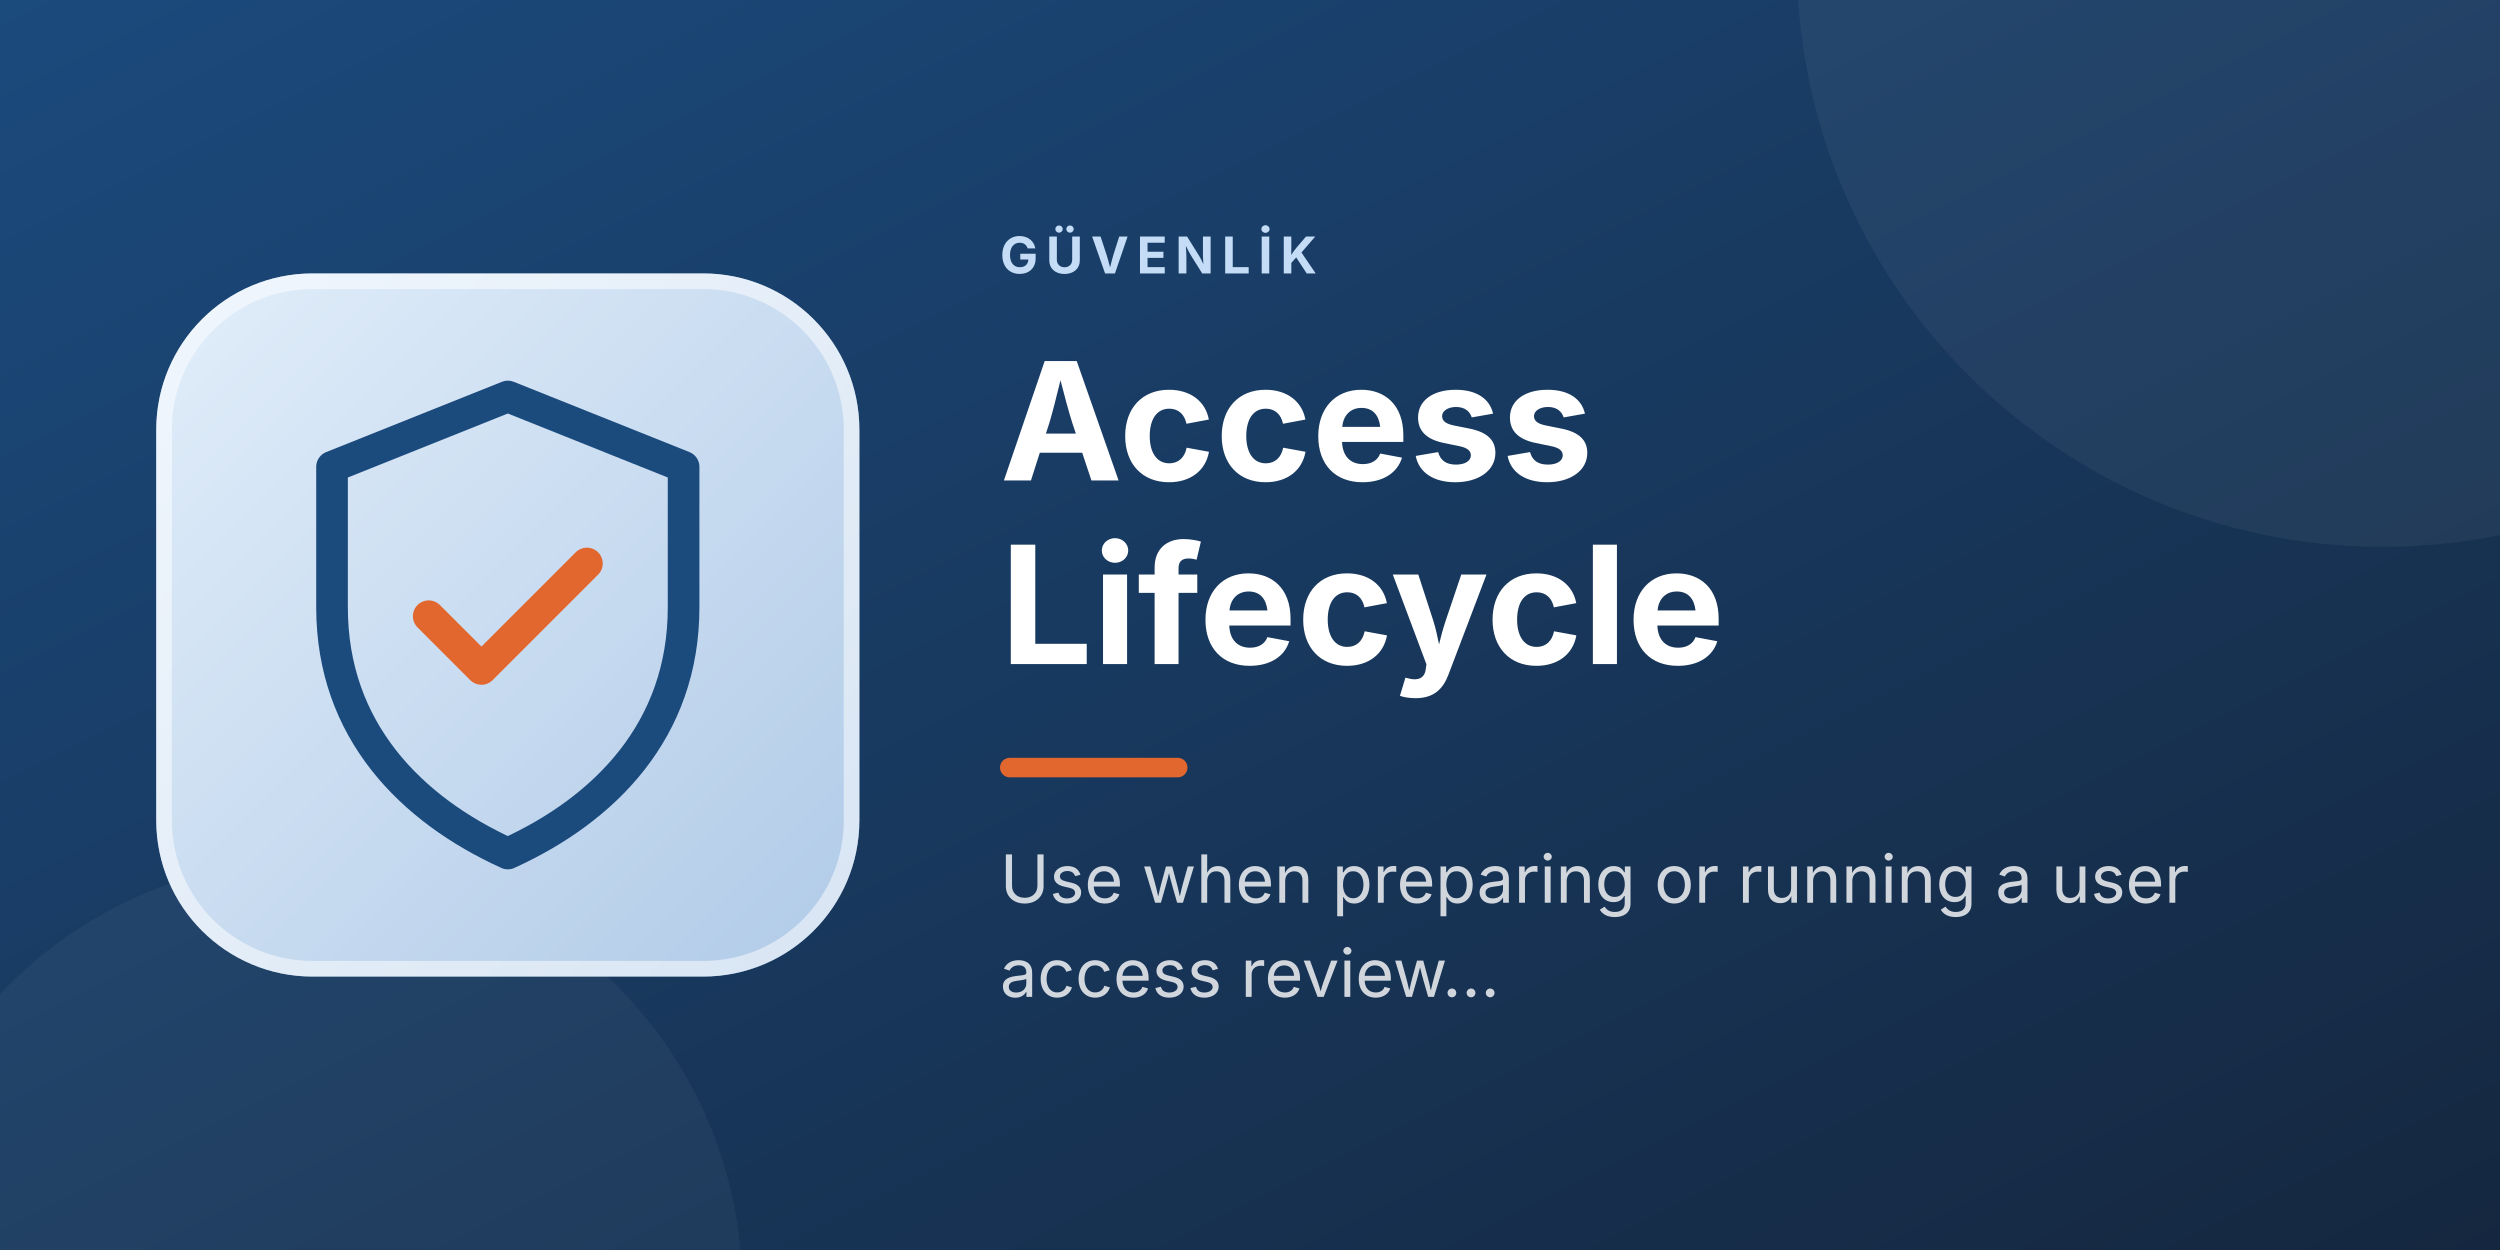
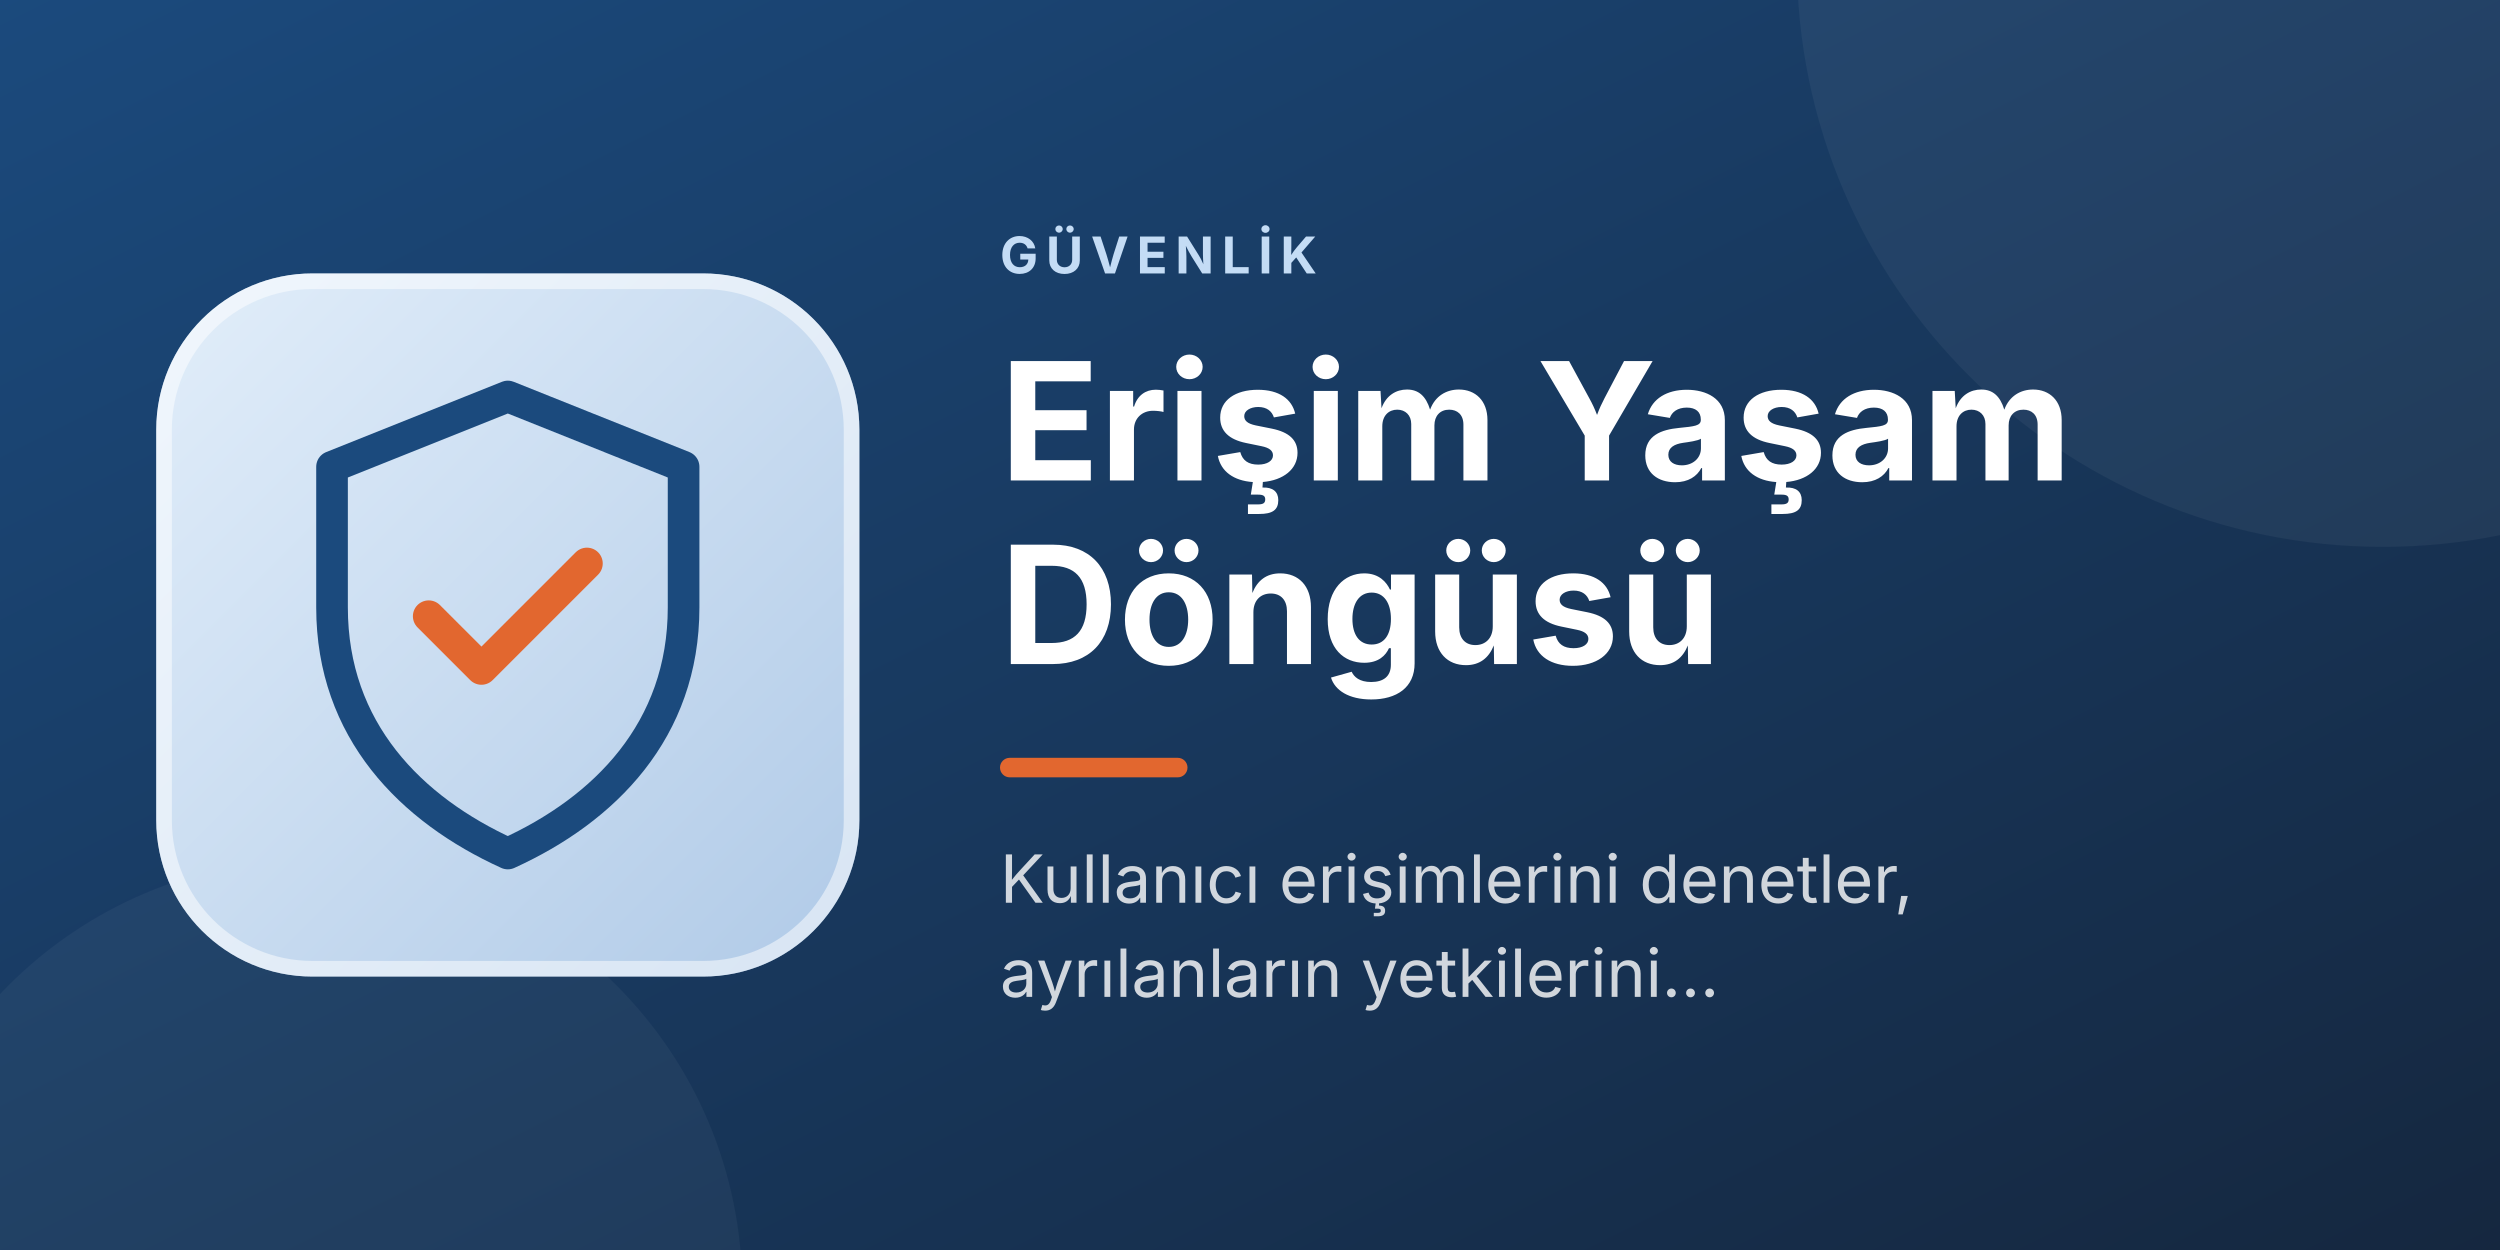
- <svg xmlns="http://www.w3.org/2000/svg" viewBox="0 0 640 320" width="640" height="320" role="img" aria-label="Access Lifecycle">
+ <svg xmlns="http://www.w3.org/2000/svg" viewBox="0 0 640 320" width="640" height="320" role="img" aria-label="Erişim Yaşam Döngüsü">
  <defs>
    <linearGradient id="kp-access-lifecycle" x1="0" y1="0" x2="1" y2="1">
      <stop offset="0" stop-color="#1b4a7d" />
      <stop offset="1" stop-color="#15273f" />
    </linearGradient>
    <linearGradient id="kt-access-lifecycle" x1="0" y1="0" x2="1" y2="1">
      <stop offset="0" stop-color="#e2eefa" />
      <stop offset="1" stop-color="#b0cae7" />
    </linearGradient>
  </defs>
  <rect width="640" height="320" fill="url(#kp-access-lifecycle)" />
  <circle cx="610" cy="-10" r="150" fill="#ffffff" fill-opacity=".05" />
  <circle cx="80" cy="330" r="110" fill="#ffffff" fill-opacity=".04" />
  <rect x="40" y="70" width="180" height="180" rx="40" fill="url(#kt-access-lifecycle)" />
  <rect x="42" y="72" width="176" height="176" rx="38" fill="none" stroke="#ffffff" stroke-opacity=".5" stroke-width="4" />
  <g transform="translate(58 88) scale(2.25)" fill="none" stroke-width="3.6" stroke-linecap="round" stroke-linejoin="round">
    <g stroke="#1b4a7d">
      <path d="M32 6l20 8v16c0 14-9 23-20 28C21 53 12 44 12 30V14z" />
    </g>
    <g stroke="#e2672f">
      <path d="M23 31l6 6 12-12" />
    </g>
  </g>
  <g font-family="Space Grotesk, Inter, Segoe UI, sans-serif">
    <text x="256" y="70" font-size="13" font-weight="700" letter-spacing="2" fill="#c4dcf5">GÜVENLİK</text>
    <text x="256" y="86" font-size="42" font-weight="700" fill="#ffffff">
-       <tspan x="256" dy="37.0">Access</tspan>
-       <tspan x="256" dy="47.0">Lifecycle</tspan>
+       <tspan x="256" dy="37.0">Erişim Yaşam</tspan>
+       <tspan x="256" dy="47.0">Döngüsü</tspan>
    </text>
    <rect x="256" y="194" width="48" height="5" rx="2.5" fill="#e2672f" />
    <text x="256" y="215" font-size="17" fill="#ffffff" fill-opacity=".8">
-       <tspan x="256" dy="16.1">Use when preparing or running a user</tspan>
-       <tspan x="256" dy="24.1">access review…</tspan>
+       <tspan x="256" dy="16.1">Kullanıcı erişimlerini denetler,</tspan>
+       <tspan x="256" dy="24.1">ayrılanların yetkilerini…</tspan>
    </text>
  </g>
</svg>
